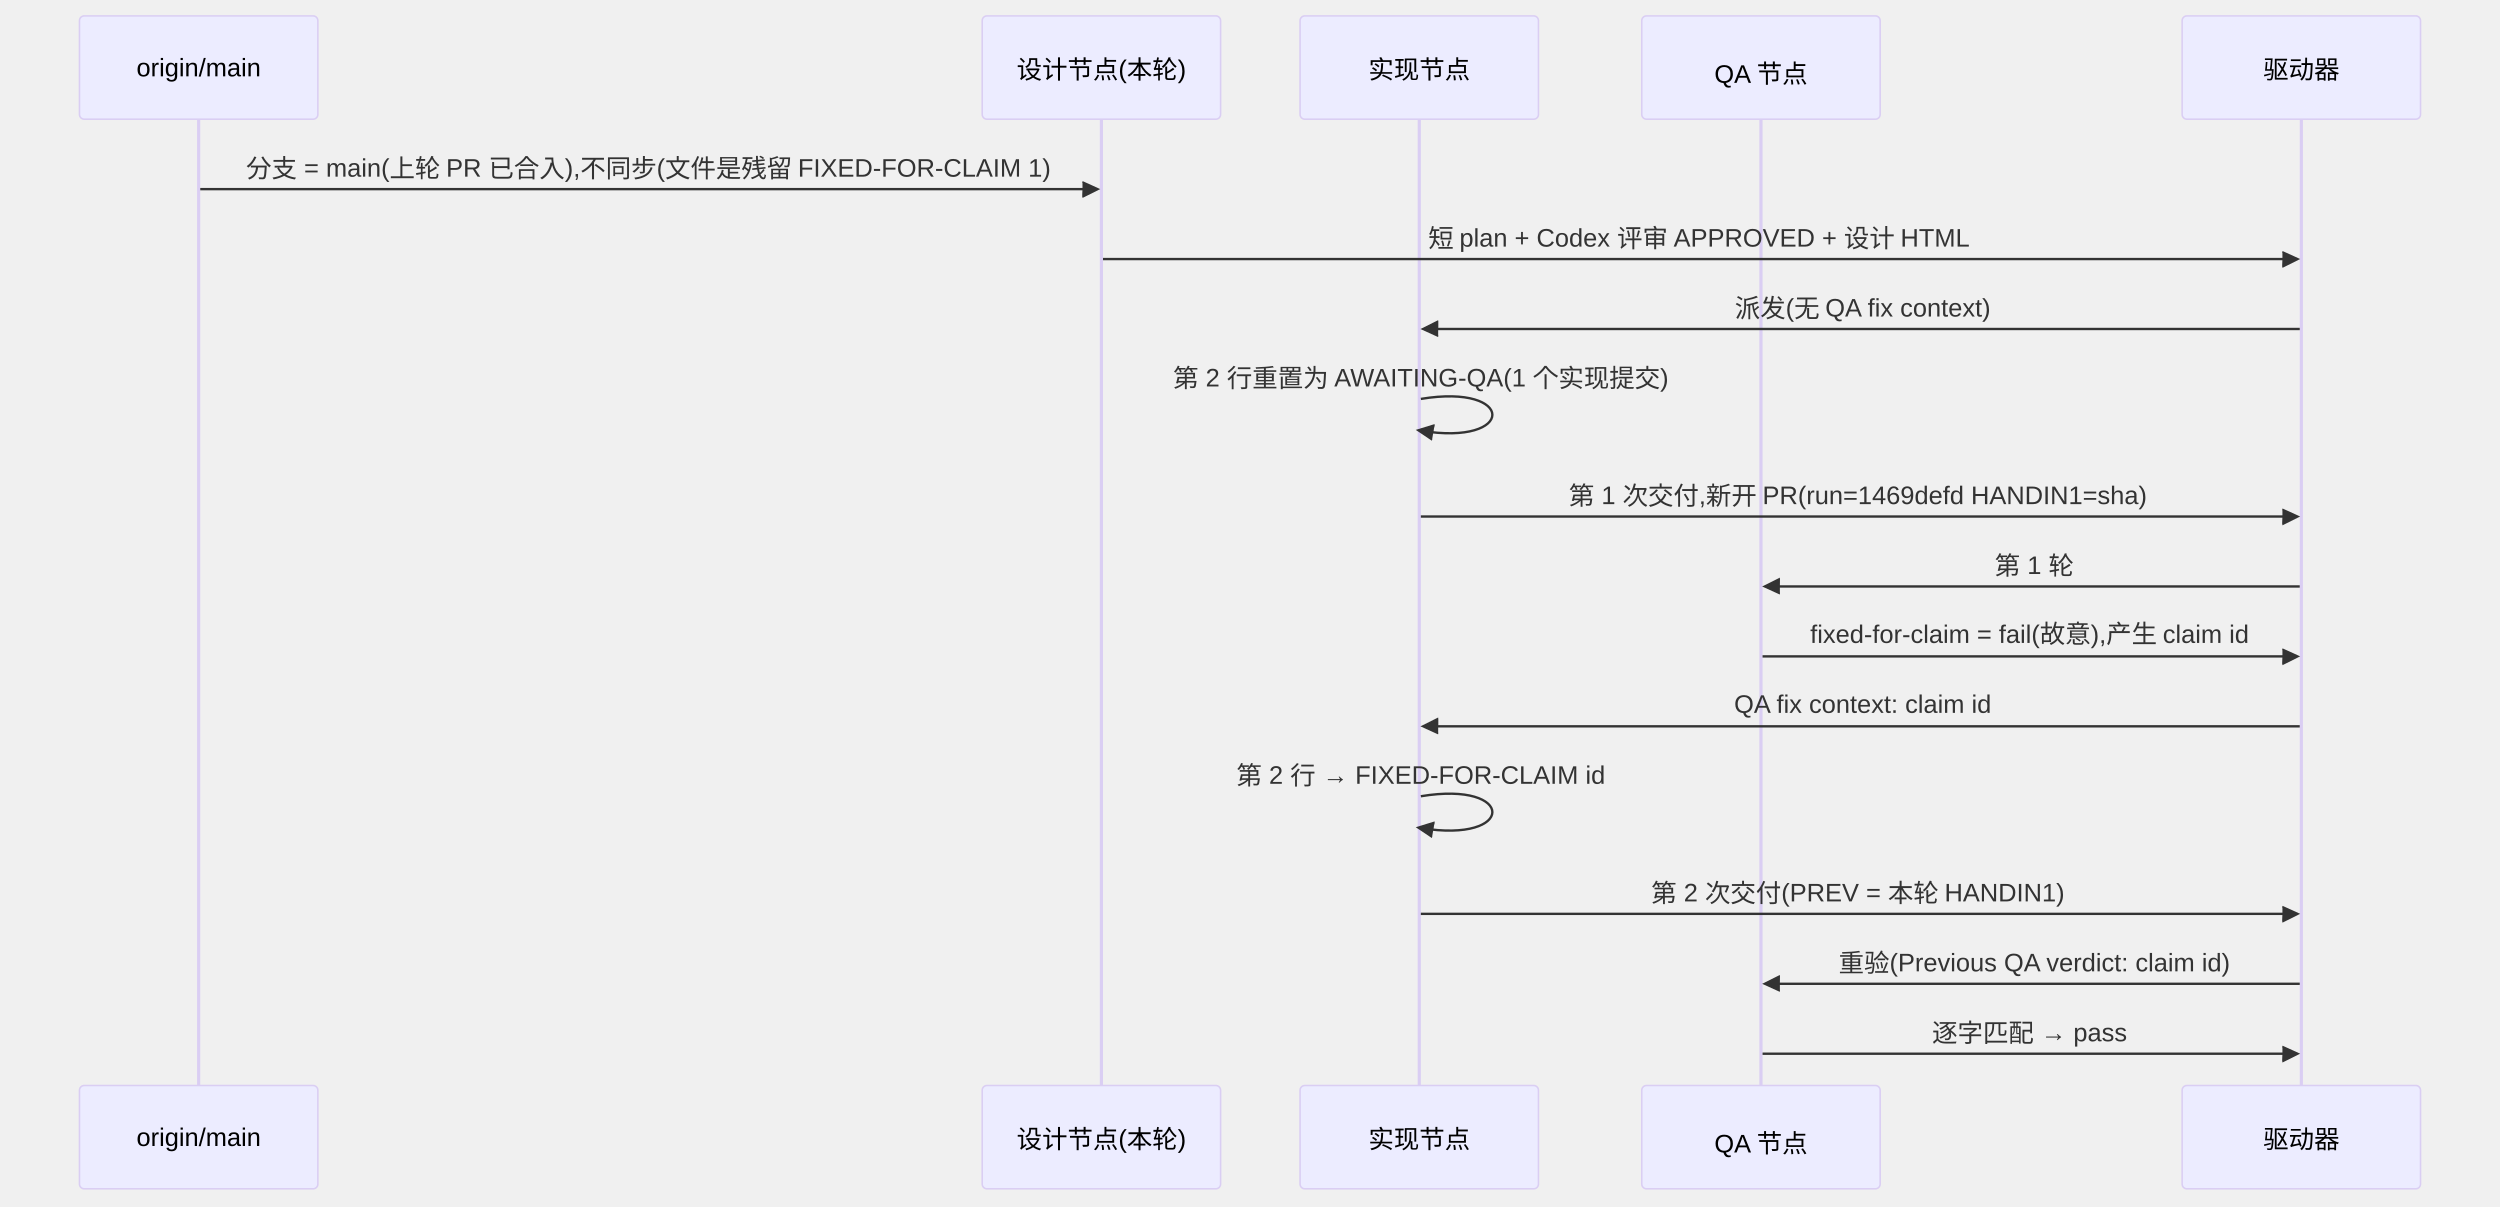
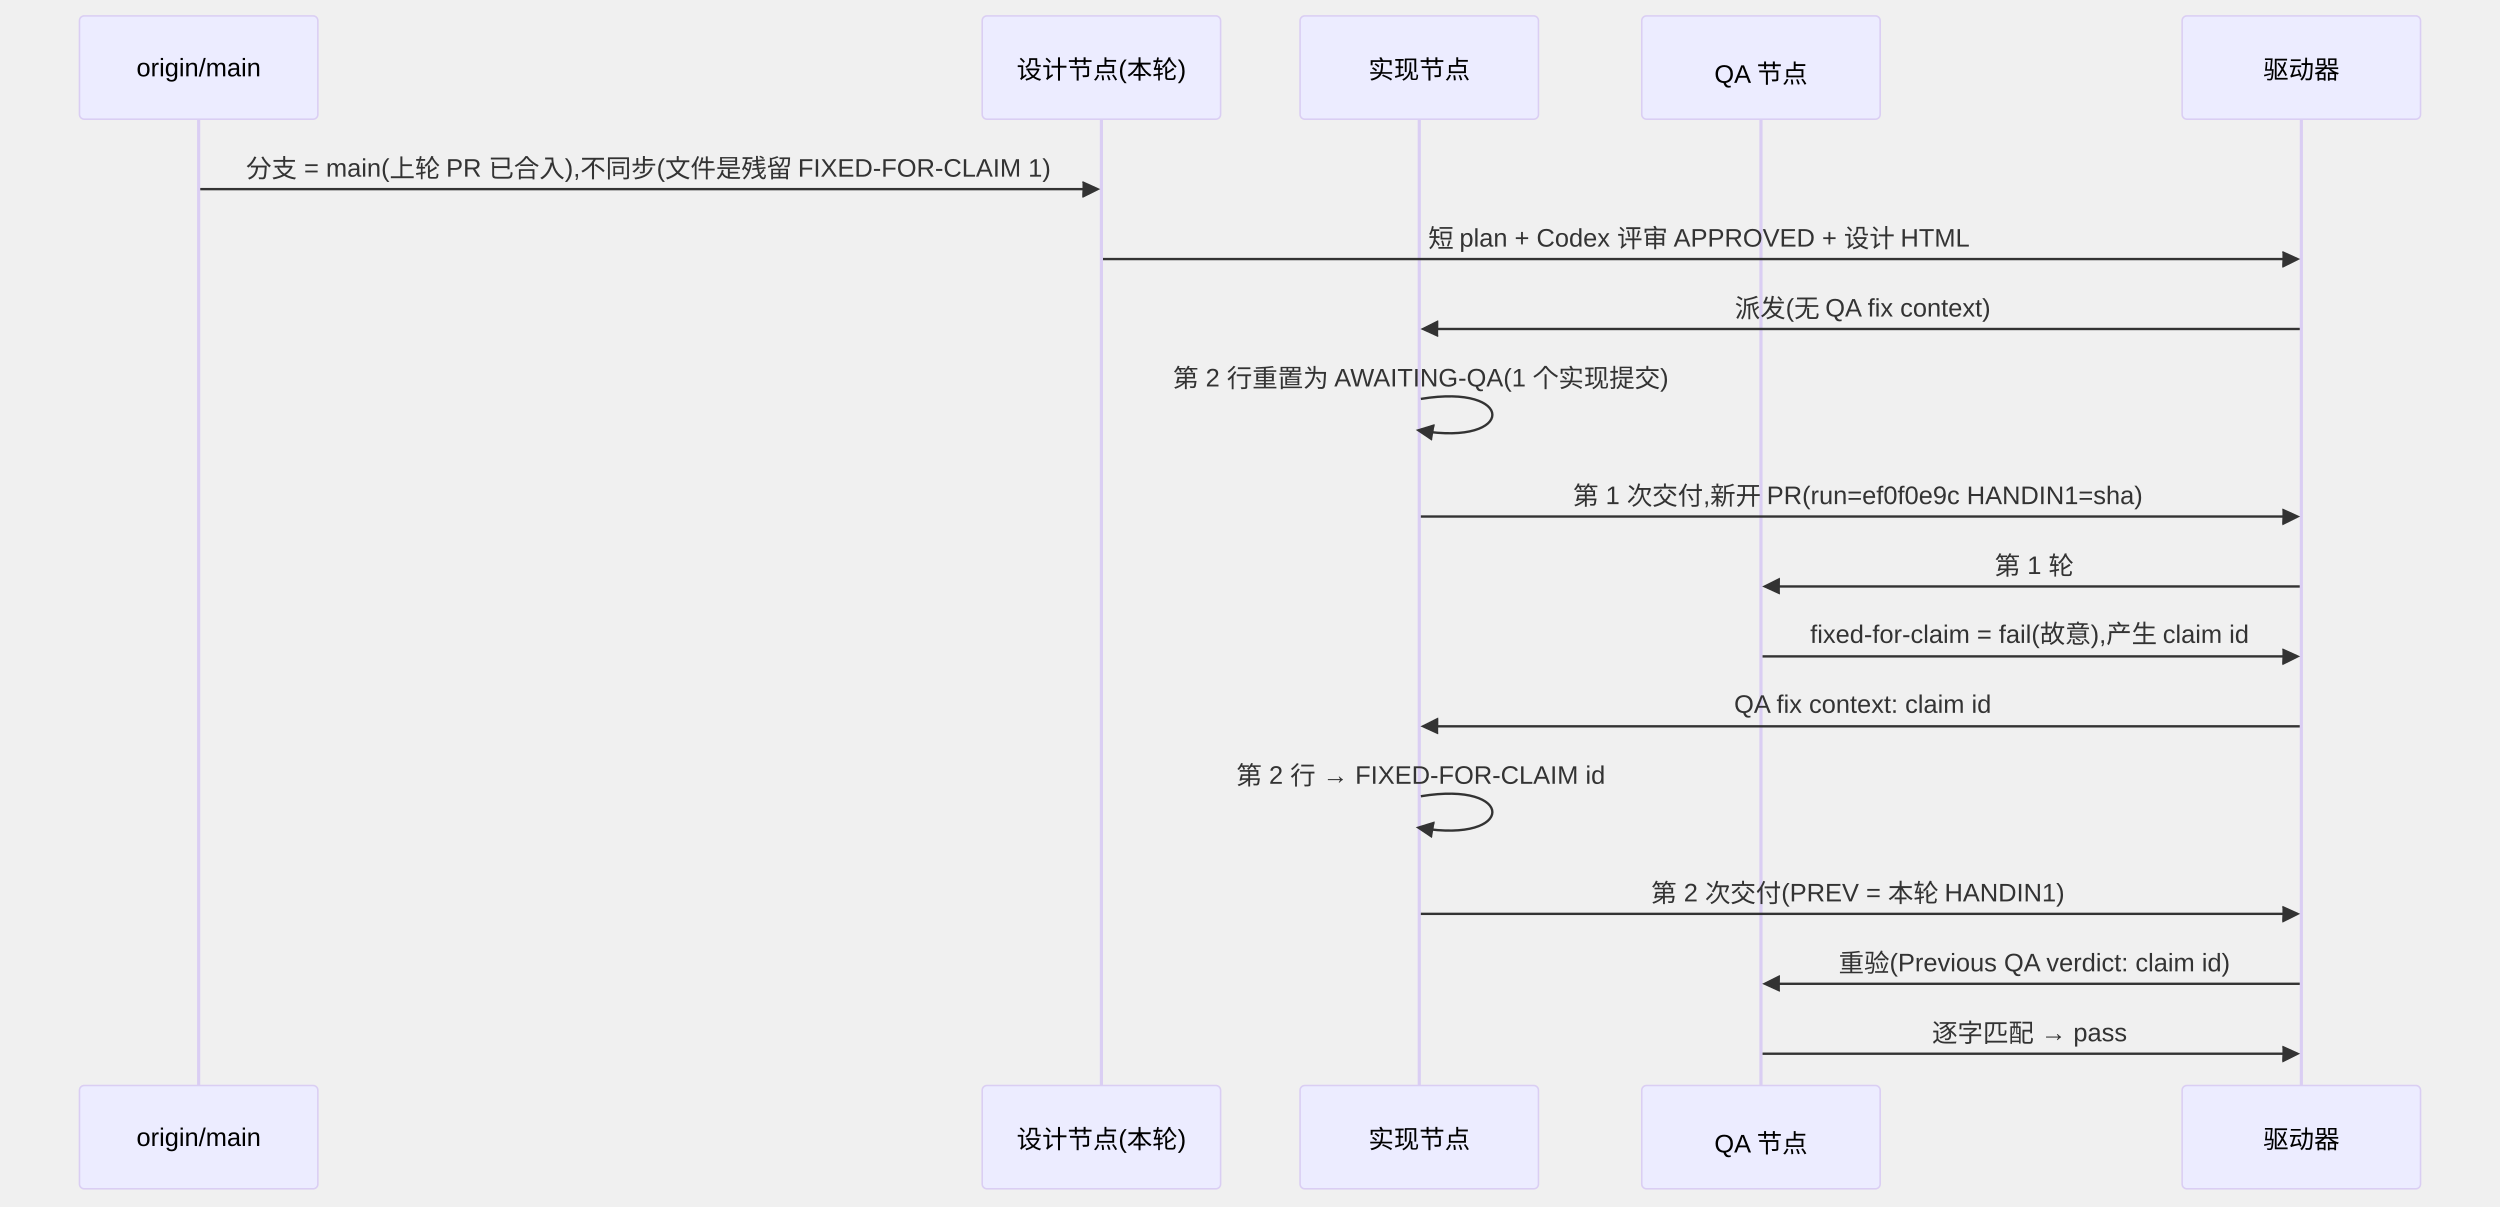
<svg xmlns="http://www.w3.org/2000/svg" id="FLY-3150-d1" width="100%" style="max-width: 1573px; background-color: white;" viewBox="-50 -10 1573 759" role="graphics-document document" aria-roledescription="sequence">
  <g>
    <rect x="1323" y="673" fill="#eaeaea" stroke="#666" width="150" height="65" name="D" rx="3" ry="3" class="actor actor-bottom" />
    <text x="1398" y="705.5" dominant-baseline="central" alignment-baseline="central" class="actor actor-box" style="text-anchor: middle; font-size: 16px; font-weight: 400;">
      <tspan x="1398" dy="0">驱动器</tspan>
    </text>
  </g>
  <g>
    <rect x="983" y="673" fill="#eaeaea" stroke="#666" width="150" height="65" name="Q" rx="3" ry="3" class="actor actor-bottom" />
    <text x="1058" y="705.5" dominant-baseline="central" alignment-baseline="central" class="actor actor-box" style="text-anchor: middle; font-size: 16px; font-weight: 400;">
      <tspan x="1058" dy="0">QA 节点</tspan>
    </text>
  </g>
  <g>
    <rect x="768" y="673" fill="#eaeaea" stroke="#666" width="150" height="65" name="I" rx="3" ry="3" class="actor actor-bottom" />
    <text x="843" y="705.5" dominant-baseline="central" alignment-baseline="central" class="actor actor-box" style="text-anchor: middle; font-size: 16px; font-weight: 400;">
      <tspan x="843" dy="0">实现节点</tspan>
    </text>
  </g>
  <g>
    <rect x="568" y="673" fill="#eaeaea" stroke="#666" width="150" height="65" name="S" rx="3" ry="3" class="actor actor-bottom" />
    <text x="643" y="705.5" dominant-baseline="central" alignment-baseline="central" class="actor actor-box" style="text-anchor: middle; font-size: 16px; font-weight: 400;">
      <tspan x="643" dy="0">设计节点(本轮)</tspan>
    </text>
  </g>
  <g>
    <rect x="0" y="673" fill="#eaeaea" stroke="#666" width="150" height="65" name="M" rx="3" ry="3" class="actor actor-bottom" />
    <text x="75" y="705.5" dominant-baseline="central" alignment-baseline="central" class="actor actor-box" style="text-anchor: middle; font-size: 16px; font-weight: 400;">
      <tspan x="75" dy="0">origin/main</tspan>
    </text>
  </g>
  <g>
    <line id="actor4" x1="1398" y1="65" x2="1398" y2="673" class="actor-line 200" stroke-width="0.5px" stroke="#999" name="D" />
    <g id="root-4">
      <rect x="1323" y="0" fill="#eaeaea" stroke="#666" width="150" height="65" name="D" rx="3" ry="3" class="actor actor-top" />
      <text x="1398" y="32.5" dominant-baseline="central" alignment-baseline="central" class="actor actor-box" style="text-anchor: middle; font-size: 16px; font-weight: 400;">
        <tspan x="1398" dy="0">驱动器</tspan>
      </text>
    </g>
  </g>
  <g>
    <line id="actor3" x1="1058" y1="65" x2="1058" y2="673" class="actor-line 200" stroke-width="0.5px" stroke="#999" name="Q" />
    <g id="root-3">
      <rect x="983" y="0" fill="#eaeaea" stroke="#666" width="150" height="65" name="Q" rx="3" ry="3" class="actor actor-top" />
      <text x="1058" y="32.5" dominant-baseline="central" alignment-baseline="central" class="actor actor-box" style="text-anchor: middle; font-size: 16px; font-weight: 400;">
        <tspan x="1058" dy="0">QA 节点</tspan>
      </text>
    </g>
  </g>
  <g>
    <line id="actor2" x1="843" y1="65" x2="843" y2="673" class="actor-line 200" stroke-width="0.5px" stroke="#999" name="I" />
    <g id="root-2">
      <rect x="768" y="0" fill="#eaeaea" stroke="#666" width="150" height="65" name="I" rx="3" ry="3" class="actor actor-top" />
      <text x="843" y="32.5" dominant-baseline="central" alignment-baseline="central" class="actor actor-box" style="text-anchor: middle; font-size: 16px; font-weight: 400;">
        <tspan x="843" dy="0">实现节点</tspan>
      </text>
    </g>
  </g>
  <g>
    <line id="actor1" x1="643" y1="65" x2="643" y2="673" class="actor-line 200" stroke-width="0.5px" stroke="#999" name="S" />
    <g id="root-1">
      <rect x="568" y="0" fill="#eaeaea" stroke="#666" width="150" height="65" name="S" rx="3" ry="3" class="actor actor-top" />
      <text x="643" y="32.5" dominant-baseline="central" alignment-baseline="central" class="actor actor-box" style="text-anchor: middle; font-size: 16px; font-weight: 400;">
        <tspan x="643" dy="0">设计节点(本轮)</tspan>
      </text>
    </g>
  </g>
  <g>
    <line id="actor0" x1="75" y1="65" x2="75" y2="673" class="actor-line 200" stroke-width="0.5px" stroke="#999" name="M" />
    <g id="root-0">
      <rect x="0" y="0" fill="#eaeaea" stroke="#666" width="150" height="65" name="M" rx="3" ry="3" class="actor actor-top" />
      <text x="75" y="32.5" dominant-baseline="central" alignment-baseline="central" class="actor actor-box" style="text-anchor: middle; font-size: 16px; font-weight: 400;">
        <tspan x="75" dy="0">origin/main</tspan>
      </text>
    </g>
  </g>
  <style>#FLY-3150-d1{font-family:"trebuchet ms",verdana,arial,sans-serif;font-size:16px;fill:#333;}@keyframes edge-animation-frame{from{stroke-dashoffset:0;}}@keyframes dash{to{stroke-dashoffset:0;}}#FLY-3150-d1 .edge-animation-slow{stroke-dasharray:9,5!important;stroke-dashoffset:900;animation:dash 50s linear infinite;stroke-linecap:round;}#FLY-3150-d1 .edge-animation-fast{stroke-dasharray:9,5!important;stroke-dashoffset:900;animation:dash 20s linear infinite;stroke-linecap:round;}#FLY-3150-d1 .error-icon{fill:#552222;}#FLY-3150-d1 .error-text{fill:#552222;stroke:#552222;}#FLY-3150-d1 .edge-thickness-normal{stroke-width:1px;}#FLY-3150-d1 .edge-thickness-thick{stroke-width:3.5px;}#FLY-3150-d1 .edge-pattern-solid{stroke-dasharray:0;}#FLY-3150-d1 .edge-thickness-invisible{stroke-width:0;fill:none;}#FLY-3150-d1 .edge-pattern-dashed{stroke-dasharray:3;}#FLY-3150-d1 .edge-pattern-dotted{stroke-dasharray:2;}#FLY-3150-d1 .marker{fill:#333333;stroke:#333333;}#FLY-3150-d1 .marker.cross{stroke:#333333;}#FLY-3150-d1 svg{font-family:"trebuchet ms",verdana,arial,sans-serif;font-size:16px;}#FLY-3150-d1 p{margin:0;}#FLY-3150-d1 .actor{stroke:hsl(259.626, 59.777%, 87.902%);fill:#ECECFF;}#FLY-3150-d1 text.actor&gt;tspan{fill:black;stroke:none;}#FLY-3150-d1 .actor-line{stroke:hsl(259.626, 59.777%, 87.902%);}#FLY-3150-d1 .innerArc{stroke-width:1.5;stroke-dasharray:none;}#FLY-3150-d1 .messageLine0{stroke-width:1.5;stroke-dasharray:none;stroke:#333;}#FLY-3150-d1 .messageLine1{stroke-width:1.5;stroke-dasharray:2,2;stroke:#333;}#FLY-3150-d1 #arrowhead path{fill:#333;stroke:#333;}#FLY-3150-d1 .sequenceNumber{fill:white;}#FLY-3150-d1 #sequencenumber{fill:#333;}#FLY-3150-d1 #crosshead path{fill:#333;stroke:#333;}#FLY-3150-d1 .messageText{fill:#333;stroke:none;}#FLY-3150-d1 .labelBox{stroke:hsl(259.626, 59.777%, 87.902%);fill:#ECECFF;}#FLY-3150-d1 .labelText,#FLY-3150-d1 .labelText&gt;tspan{fill:black;stroke:none;}#FLY-3150-d1 .loopText,#FLY-3150-d1 .loopText&gt;tspan{fill:black;stroke:none;}#FLY-3150-d1 .loopLine{stroke-width:2px;stroke-dasharray:2,2;stroke:hsl(259.626, 59.777%, 87.902%);fill:hsl(259.626, 59.777%, 87.902%);}#FLY-3150-d1 .note{stroke:#aaaa33;fill:#fff5ad;}#FLY-3150-d1 .noteText,#FLY-3150-d1 .noteText&gt;tspan{fill:black;stroke:none;}#FLY-3150-d1 .activation0{fill:#f4f4f4;stroke:#666;}#FLY-3150-d1 .activation1{fill:#f4f4f4;stroke:#666;}#FLY-3150-d1 .activation2{fill:#f4f4f4;stroke:#666;}#FLY-3150-d1 .actorPopupMenu{position:absolute;}#FLY-3150-d1 .actorPopupMenuPanel{position:absolute;fill:#ECECFF;box-shadow:0px 8px 16px 0px rgba(0,0,0,0.2);filter:drop-shadow(3px 5px 2px rgb(0 0 0 / 0.4));}#FLY-3150-d1 .actor-man line{stroke:hsl(259.626, 59.777%, 87.902%);fill:#ECECFF;}#FLY-3150-d1 .actor-man circle,#FLY-3150-d1 line{stroke:hsl(259.626, 59.777%, 87.902%);fill:#ECECFF;stroke-width:2px;}#FLY-3150-d1 :root{--mermaid-font-family:"trebuchet ms",verdana,arial,sans-serif;}</style>
  <g />
  <defs>
    <symbol id="computer" width="24" height="24">
      <path transform="scale(.5)" d="M2 2v13h20v-13h-20zm18 11h-16v-9h16v9zm-10.228 6l.466-1h3.524l.467 1h-4.457zm14.228 3h-24l2-6h2.104l-1.33 4h18.45l-1.297-4h2.073l2 6zm-5-10h-14v-7h14v7z" />
    </symbol>
  </defs>
  <defs>
    <symbol id="database" fill-rule="evenodd" clip-rule="evenodd">
      <path transform="scale(.5)" d="M12.258.001l.256.004.255.005.253.008.251.01.249.012.247.015.246.016.242.019.241.02.239.023.236.024.233.027.231.028.229.031.225.032.223.034.22.036.217.038.214.04.211.041.208.043.205.045.201.046.198.048.194.05.191.051.187.053.183.054.18.056.175.057.172.059.168.06.163.061.16.063.155.064.15.066.074.033.073.033.071.034.07.034.069.035.068.035.067.035.066.035.064.036.064.036.062.036.06.036.06.037.058.037.058.037.055.038.055.038.053.038.052.038.051.039.05.039.048.039.047.039.045.04.044.04.043.04.041.04.04.041.039.041.037.041.036.041.034.041.033.042.032.042.03.042.029.042.027.042.026.043.024.043.023.043.021.043.02.043.018.044.017.043.015.044.013.044.012.044.011.045.009.044.007.045.006.045.004.045.002.045.001.045v17l-.001.045-.002.045-.004.045-.006.045-.007.045-.009.044-.011.045-.012.044-.013.044-.015.044-.017.043-.018.044-.02.043-.021.043-.023.043-.024.043-.026.043-.027.042-.029.042-.03.042-.032.042-.033.042-.034.041-.036.041-.037.041-.039.041-.04.041-.041.04-.043.04-.044.04-.045.04-.047.039-.048.039-.05.039-.051.039-.052.038-.053.038-.055.038-.055.038-.058.037-.058.037-.06.037-.06.036-.062.036-.064.036-.064.036-.066.035-.067.035-.068.035-.069.035-.07.034-.071.034-.073.033-.074.033-.15.066-.155.064-.16.063-.163.061-.168.06-.172.059-.175.057-.18.056-.183.054-.187.053-.191.051-.194.05-.198.048-.201.046-.205.045-.208.043-.211.041-.214.04-.217.038-.22.036-.223.034-.225.032-.229.031-.231.028-.233.027-.236.024-.239.023-.241.02-.242.019-.246.016-.247.015-.249.012-.251.01-.253.008-.255.005-.256.004-.258.001-.258-.001-.256-.004-.255-.005-.253-.008-.251-.01-.249-.012-.247-.015-.245-.016-.243-.019-.241-.02-.238-.023-.236-.024-.234-.027-.231-.028-.228-.031-.226-.032-.223-.034-.22-.036-.217-.038-.214-.04-.211-.041-.208-.043-.204-.045-.201-.046-.198-.048-.195-.05-.19-.051-.187-.053-.184-.054-.179-.056-.176-.057-.172-.059-.167-.06-.164-.061-.159-.063-.155-.064-.151-.066-.074-.033-.072-.033-.072-.034-.07-.034-.069-.035-.068-.035-.067-.035-.066-.035-.064-.036-.063-.036-.062-.036-.061-.036-.06-.037-.058-.037-.057-.037-.056-.038-.055-.038-.053-.038-.052-.038-.051-.039-.049-.039-.049-.039-.046-.039-.046-.04-.044-.04-.043-.04-.041-.04-.04-.041-.039-.041-.037-.041-.036-.041-.034-.041-.033-.042-.032-.042-.03-.042-.029-.042-.027-.042-.026-.043-.024-.043-.023-.043-.021-.043-.02-.043-.018-.044-.017-.043-.015-.044-.013-.044-.012-.044-.011-.045-.009-.044-.007-.045-.006-.045-.004-.045-.002-.045-.001-.045v-17l.001-.045.002-.045.004-.045.006-.045.007-.045.009-.044.011-.045.012-.044.013-.044.015-.044.017-.043.018-.044.02-.043.021-.043.023-.043.024-.043.026-.043.027-.042.029-.042.03-.042.032-.042.033-.042.034-.041.036-.041.037-.041.039-.041.04-.041.041-.04.043-.04.044-.04.046-.04.046-.039.049-.039.049-.039.051-.039.052-.038.053-.038.055-.038.056-.038.057-.037.058-.037.06-.037.061-.036.062-.036.063-.036.064-.036.066-.035.067-.035.068-.035.069-.035.07-.034.072-.034.072-.033.074-.033.151-.066.155-.064.159-.063.164-.061.167-.06.172-.059.176-.057.179-.056.184-.054.187-.053.19-.051.195-.05.198-.048.201-.046.204-.045.208-.043.211-.041.214-.04.217-.038.22-.036.223-.034.226-.032.228-.031.231-.028.234-.027.236-.024.238-.023.241-.02.243-.019.245-.016.247-.015.249-.012.251-.01.253-.008.255-.005.256-.004.258-.001.258.001zm-9.258 20.499v.01l.001.021.003.021.004.022.005.021.006.022.007.022.009.023.01.022.011.023.012.023.013.023.015.023.016.024.017.023.018.024.019.024.021.024.022.025.023.024.024.025.052.049.056.05.061.051.066.051.07.051.075.051.079.052.084.052.088.052.092.052.097.052.102.051.105.052.11.052.114.051.119.051.123.051.127.05.131.05.135.05.139.048.144.049.147.047.152.047.155.047.16.045.163.045.167.043.171.043.176.041.178.041.183.039.187.039.19.037.194.035.197.035.202.033.204.031.209.03.212.029.216.027.219.025.222.024.226.021.23.02.233.018.236.016.24.015.243.012.246.01.249.008.253.005.256.004.259.001.26-.001.257-.004.254-.005.25-.008.247-.011.244-.012.241-.014.237-.016.233-.018.231-.021.226-.021.224-.024.22-.026.216-.027.212-.028.21-.031.205-.031.202-.034.198-.034.194-.036.191-.037.187-.039.183-.04.179-.04.175-.042.172-.043.168-.044.163-.045.16-.046.155-.046.152-.047.148-.048.143-.049.139-.049.136-.05.131-.05.126-.05.123-.051.118-.052.114-.051.11-.052.106-.052.101-.052.096-.052.092-.052.088-.053.083-.051.079-.052.074-.052.07-.051.065-.051.06-.051.056-.05.051-.05.023-.024.023-.025.021-.024.02-.024.019-.024.018-.024.017-.024.015-.023.014-.024.013-.023.012-.023.01-.023.01-.022.008-.022.006-.022.006-.022.004-.022.004-.021.001-.021.001-.021v-4.127l-.077.055-.08.053-.083.054-.085.053-.087.052-.09.052-.093.051-.095.05-.097.05-.1.049-.102.049-.105.048-.106.047-.109.047-.111.046-.114.045-.115.045-.118.044-.12.043-.122.042-.124.042-.126.041-.128.04-.13.04-.132.038-.134.038-.135.037-.138.037-.139.035-.142.035-.143.034-.144.033-.147.032-.148.031-.15.03-.151.03-.153.029-.154.027-.156.027-.158.026-.159.025-.161.024-.162.023-.163.022-.165.021-.166.02-.167.019-.169.018-.169.017-.171.016-.173.015-.173.014-.175.013-.175.012-.177.011-.178.01-.179.008-.179.008-.181.006-.182.005-.182.004-.184.003-.184.002h-.37l-.184-.002-.184-.003-.182-.004-.182-.005-.181-.006-.179-.008-.179-.008-.178-.01-.176-.011-.176-.012-.175-.013-.173-.014-.172-.015-.171-.016-.17-.017-.169-.018-.167-.019-.166-.02-.165-.021-.163-.022-.162-.023-.161-.024-.159-.025-.157-.026-.156-.027-.155-.027-.153-.029-.151-.03-.15-.03-.148-.031-.146-.032-.145-.033-.143-.034-.141-.035-.14-.035-.137-.037-.136-.037-.134-.038-.132-.038-.13-.04-.128-.04-.126-.041-.124-.042-.122-.042-.12-.044-.117-.043-.116-.045-.113-.045-.112-.046-.109-.047-.106-.047-.105-.048-.102-.049-.1-.049-.097-.05-.095-.05-.093-.052-.09-.051-.087-.052-.085-.053-.083-.054-.08-.054-.077-.054v4.127zm0-5.654v.011l.001.021.003.021.004.021.005.022.006.022.007.022.009.022.01.022.011.023.012.023.013.023.015.024.016.023.017.024.018.024.019.024.021.024.022.024.023.025.024.024.052.05.056.05.061.05.066.051.07.051.075.052.079.051.084.052.088.052.092.052.097.052.102.052.105.052.11.051.114.051.119.052.123.05.127.051.131.05.135.049.139.049.144.048.147.048.152.047.155.046.16.045.163.045.167.044.171.042.176.042.178.04.183.04.187.038.19.037.194.036.197.034.202.033.204.032.209.03.212.028.216.027.219.025.222.024.226.022.23.02.233.018.236.016.24.014.243.012.246.01.249.008.253.006.256.003.259.001.26-.001.257-.003.254-.006.25-.008.247-.01.244-.012.241-.015.237-.016.233-.018.231-.02.226-.022.224-.024.22-.025.216-.027.212-.029.21-.03.205-.032.202-.033.198-.035.194-.036.191-.037.187-.039.183-.039.179-.041.175-.042.172-.043.168-.044.163-.045.16-.045.155-.047.152-.047.148-.048.143-.048.139-.05.136-.049.131-.05.126-.051.123-.051.118-.051.114-.052.11-.052.106-.052.101-.052.096-.052.092-.052.088-.052.083-.052.079-.052.074-.051.07-.052.065-.051.06-.05.056-.051.051-.049.023-.025.023-.024.021-.025.02-.024.019-.024.018-.024.017-.024.015-.023.014-.023.013-.024.012-.022.01-.023.01-.023.008-.022.006-.022.006-.022.004-.021.004-.022.001-.021.001-.021v-4.139l-.077.054-.08.054-.083.054-.085.052-.087.053-.09.051-.093.051-.095.051-.097.05-.1.049-.102.049-.105.048-.106.047-.109.047-.111.046-.114.045-.115.044-.118.044-.12.044-.122.042-.124.042-.126.041-.128.04-.13.039-.132.039-.134.038-.135.037-.138.036-.139.036-.142.035-.143.033-.144.033-.147.033-.148.031-.15.03-.151.03-.153.028-.154.028-.156.027-.158.026-.159.025-.161.024-.162.023-.163.022-.165.021-.166.02-.167.019-.169.018-.169.017-.171.016-.173.015-.173.014-.175.013-.175.012-.177.011-.178.009-.179.009-.179.007-.181.007-.182.005-.182.004-.184.003-.184.002h-.37l-.184-.002-.184-.003-.182-.004-.182-.005-.181-.007-.179-.007-.179-.009-.178-.009-.176-.011-.176-.012-.175-.013-.173-.014-.172-.015-.171-.016-.17-.017-.169-.018-.167-.019-.166-.02-.165-.021-.163-.022-.162-.023-.161-.024-.159-.025-.157-.026-.156-.027-.155-.028-.153-.028-.151-.03-.15-.03-.148-.031-.146-.033-.145-.033-.143-.033-.141-.035-.14-.036-.137-.036-.136-.037-.134-.038-.132-.039-.13-.039-.128-.04-.126-.041-.124-.042-.122-.043-.12-.043-.117-.044-.116-.044-.113-.046-.112-.046-.109-.046-.106-.047-.105-.048-.102-.049-.1-.049-.097-.05-.095-.051-.093-.051-.09-.051-.087-.053-.085-.052-.083-.054-.08-.054-.077-.054v4.139zm0-5.666v.011l.001.02.003.022.004.021.005.022.006.021.007.022.009.023.01.022.011.023.012.023.013.023.015.023.016.024.017.024.018.023.019.024.021.025.022.024.023.024.024.025.052.05.056.05.061.05.066.051.07.051.075.052.079.051.084.052.088.052.092.052.097.052.102.052.105.051.11.052.114.051.119.051.123.051.127.05.131.05.135.05.139.049.144.048.147.048.152.047.155.046.16.045.163.045.167.043.171.043.176.042.178.04.183.04.187.038.19.037.194.036.197.034.202.033.204.032.209.03.212.028.216.027.219.025.222.024.226.021.23.02.233.018.236.017.24.014.243.012.246.01.249.008.253.006.256.003.259.001.26-.001.257-.003.254-.006.25-.008.247-.01.244-.013.241-.014.237-.016.233-.018.231-.02.226-.022.224-.024.22-.025.216-.027.212-.029.21-.03.205-.032.202-.033.198-.035.194-.036.191-.037.187-.039.183-.039.179-.041.175-.042.172-.043.168-.044.163-.045.16-.045.155-.047.152-.047.148-.048.143-.049.139-.049.136-.049.131-.051.126-.05.123-.051.118-.052.114-.051.11-.052.106-.052.101-.052.096-.052.092-.052.088-.052.083-.052.079-.052.074-.052.07-.051.065-.051.06-.051.056-.05.051-.049.023-.025.023-.025.021-.024.02-.024.019-.024.018-.024.017-.024.015-.023.014-.024.013-.023.012-.023.01-.022.01-.023.008-.022.006-.022.006-.022.004-.022.004-.021.001-.021.001-.021v-4.153l-.077.054-.08.054-.083.053-.085.053-.087.053-.09.051-.093.051-.095.051-.097.05-.1.049-.102.048-.105.048-.106.048-.109.046-.111.046-.114.046-.115.044-.118.044-.12.043-.122.043-.124.042-.126.041-.128.04-.13.039-.132.039-.134.038-.135.037-.138.036-.139.036-.142.034-.143.034-.144.033-.147.032-.148.032-.15.03-.151.03-.153.028-.154.028-.156.027-.158.026-.159.024-.161.024-.162.023-.163.023-.165.021-.166.02-.167.019-.169.018-.169.017-.171.016-.173.015-.173.014-.175.013-.175.012-.177.01-.178.01-.179.009-.179.007-.181.006-.182.006-.182.004-.184.003-.184.001-.185.001-.185-.001-.184-.001-.184-.003-.182-.004-.182-.006-.181-.006-.179-.007-.179-.009-.178-.01-.176-.01-.176-.012-.175-.013-.173-.014-.172-.015-.171-.016-.17-.017-.169-.018-.167-.019-.166-.02-.165-.021-.163-.023-.162-.023-.161-.024-.159-.024-.157-.026-.156-.027-.155-.028-.153-.028-.151-.03-.15-.03-.148-.032-.146-.032-.145-.033-.143-.034-.141-.034-.14-.036-.137-.036-.136-.037-.134-.038-.132-.039-.13-.039-.128-.041-.126-.041-.124-.041-.122-.043-.12-.043-.117-.044-.116-.044-.113-.046-.112-.046-.109-.046-.106-.048-.105-.048-.102-.048-.1-.05-.097-.049-.095-.051-.093-.051-.09-.052-.087-.052-.085-.053-.083-.053-.08-.054-.077-.054v4.153zm8.74-8.179l-.257.004-.254.005-.25.008-.247.011-.244.012-.241.014-.237.016-.233.018-.231.021-.226.022-.224.023-.22.026-.216.027-.212.028-.21.031-.205.032-.202.033-.198.034-.194.036-.191.038-.187.038-.183.04-.179.041-.175.042-.172.043-.168.043-.163.045-.16.046-.155.046-.152.048-.148.048-.143.048-.139.049-.136.05-.131.05-.126.051-.123.051-.118.051-.114.052-.11.052-.106.052-.101.052-.096.052-.092.052-.088.052-.083.052-.079.052-.074.051-.07.052-.065.051-.06.05-.056.05-.051.05-.023.025-.023.024-.021.024-.02.025-.019.024-.018.024-.017.023-.015.024-.014.023-.013.023-.012.023-.01.023-.01.022-.008.022-.006.023-.006.021-.004.022-.004.021-.001.021-.001.021.001.021.001.021.004.021.004.022.006.021.006.023.008.022.01.022.01.023.012.023.013.023.014.023.015.024.017.023.018.024.019.024.02.025.021.024.023.024.023.025.051.05.056.05.06.05.065.051.07.052.074.051.079.052.083.052.088.052.092.052.096.052.101.052.106.052.11.052.114.052.118.051.123.051.126.051.131.05.136.05.139.049.143.048.148.048.152.048.155.046.16.046.163.045.168.043.172.043.175.042.179.041.183.04.187.038.191.038.194.036.198.034.202.033.205.032.21.031.212.028.216.027.22.026.224.023.226.022.231.021.233.018.237.016.241.014.244.012.247.011.25.008.254.005.257.004.26.001.26-.001.257-.004.254-.005.25-.008.247-.011.244-.012.241-.014.237-.016.233-.018.231-.021.226-.022.224-.023.22-.026.216-.027.212-.028.21-.031.205-.032.202-.033.198-.034.194-.036.191-.038.187-.038.183-.04.179-.041.175-.042.172-.043.168-.043.163-.045.16-.046.155-.046.152-.048.148-.048.143-.048.139-.049.136-.05.131-.05.126-.051.123-.051.118-.051.114-.052.11-.052.106-.052.101-.052.096-.052.092-.052.088-.052.083-.052.079-.052.074-.051.07-.052.065-.051.06-.05.056-.05.051-.05.023-.025.023-.024.021-.024.02-.025.019-.024.018-.024.017-.023.015-.024.014-.023.013-.023.012-.023.01-.023.01-.022.008-.022.006-.023.006-.021.004-.022.004-.021.001-.021.001-.021-.001-.021-.001-.021-.004-.021-.004-.022-.006-.021-.006-.023-.008-.022-.01-.022-.01-.023-.012-.023-.013-.023-.014-.023-.015-.024-.017-.023-.018-.024-.019-.024-.02-.025-.021-.024-.023-.024-.023-.025-.051-.05-.056-.05-.06-.05-.065-.051-.07-.052-.074-.051-.079-.052-.083-.052-.088-.052-.092-.052-.096-.052-.101-.052-.106-.052-.11-.052-.114-.052-.118-.051-.123-.051-.126-.051-.131-.05-.136-.05-.139-.049-.143-.048-.148-.048-.152-.048-.155-.046-.16-.046-.163-.045-.168-.043-.172-.043-.175-.042-.179-.041-.183-.04-.187-.038-.191-.038-.194-.036-.198-.034-.202-.033-.205-.032-.21-.031-.212-.028-.216-.027-.22-.026-.224-.023-.226-.022-.231-.021-.233-.018-.237-.016-.241-.014-.244-.012-.247-.011-.25-.008-.254-.005-.257-.004-.26-.001-.26.001z" />
    </symbol>
  </defs>
  <defs>
    <symbol id="clock" width="24" height="24">
      <path transform="scale(.5)" d="M12 2c5.514 0 10 4.486 10 10s-4.486 10-10 10-10-4.486-10-10 4.486-10 10-10zm0-2c-6.627 0-12 5.373-12 12s5.373 12 12 12 12-5.373 12-12-5.373-12-12-12zm5.848 12.459c.202.038.202.333.001.372-1.907.361-6.045 1.111-6.547 1.111-.719 0-1.301-.582-1.301-1.301 0-.512.77-5.447 1.125-7.445.034-.192.312-.181.343.014l.985 6.238 5.394 1.011z" />
    </symbol>
  </defs>
  <defs>
    <marker id="arrowhead" refX="7.9" refY="5" markerUnits="userSpaceOnUse" markerWidth="12" markerHeight="12" orient="auto-start-reverse">
      <path d="M -1 0 L 10 5 L 0 10 z" />
    </marker>
  </defs>
  <defs>
    <marker id="crosshead" markerWidth="15" markerHeight="8" orient="auto" refX="4" refY="4.5">
      <path fill="none" stroke="#000000" stroke-width="1pt" d="M 1,2 L 6,7 M 6,2 L 1,7" style="stroke-dasharray: 0, 0;" />
    </marker>
  </defs>
  <defs>
    <marker id="filled-head" refX="15.5" refY="7" markerWidth="20" markerHeight="28" orient="auto">
      <path d="M 18,7 L9,13 L14,7 L9,1 Z" />
    </marker>
  </defs>
  <defs>
    <marker id="sequencenumber" refX="15" refY="15" markerWidth="60" markerHeight="40" orient="auto">
      <circle cx="15" cy="15" r="6" />
    </marker>
  </defs>
  <text x="358" y="80" text-anchor="middle" dominant-baseline="middle" alignment-baseline="middle" class="messageText" dy="1em" style="font-size: 16px; font-weight: 400;">分支 = main(上轮 PR 已合入),不同步(文件是残留 FIXED-FOR-CLAIM 1)</text>
  <line x1="76" y1="109" x2="639" y2="109" class="messageLine0" stroke-width="2" stroke="none" marker-end="url(#arrowhead)" style="fill: none;" />
  <text x="1019" y="124" text-anchor="middle" dominant-baseline="middle" alignment-baseline="middle" class="messageText" dy="1em" style="font-size: 16px; font-weight: 400;">短 plan + Codex 评审 APPROVED + 设计 HTML</text>
  <line x1="644" y1="153" x2="1394" y2="153" class="messageLine0" stroke-width="2" stroke="none" marker-end="url(#arrowhead)" style="fill: none;" />
  <text x="1122" y="168" text-anchor="middle" dominant-baseline="middle" alignment-baseline="middle" class="messageText" dy="1em" style="font-size: 16px; font-weight: 400;">派发(无 QA fix context)</text>
  <line x1="1397" y1="197" x2="847" y2="197" class="messageLine0" stroke-width="2" stroke="none" marker-end="url(#arrowhead)" style="fill: none;" />
  <text x="844" y="212" text-anchor="middle" dominant-baseline="middle" alignment-baseline="middle" class="messageText" dy="1em" style="font-size: 16px; font-weight: 400;">第 2 行重置为 AWAITING-QA(1 个实现提交)</text>
  <path d="M 844,241 C 904,231 904,271 844,261" class="messageLine0" stroke-width="2" stroke="none" marker-end="url(#arrowhead)" style="fill: none;" />
-   <text x="1119" y="286" text-anchor="middle" dominant-baseline="middle" alignment-baseline="middle" class="messageText" dy="1em" style="font-size: 16px; font-weight: 400;">第 1 次交付,新开 PR(run=1469defd HANDIN1=sha)</text>
+   <text x="1119" y="286" text-anchor="middle" dominant-baseline="middle" alignment-baseline="middle" class="messageText" dy="1em" style="font-size: 16px; font-weight: 400;">第 1 次交付,新开 PR(run=ef0f0e9c HANDIN1=sha)</text>
  <line x1="844" y1="315" x2="1394" y2="315" class="messageLine0" stroke-width="2" stroke="none" marker-end="url(#arrowhead)" style="fill: none;" />
  <text x="1230" y="330" text-anchor="middle" dominant-baseline="middle" alignment-baseline="middle" class="messageText" dy="1em" style="font-size: 16px; font-weight: 400;">第 1 轮</text>
  <line x1="1397" y1="359" x2="1062" y2="359" class="messageLine0" stroke-width="2" stroke="none" marker-end="url(#arrowhead)" style="fill: none;" />
  <text x="1227" y="374" text-anchor="middle" dominant-baseline="middle" alignment-baseline="middle" class="messageText" dy="1em" style="font-size: 16px; font-weight: 400;">fixed-for-claim = fail(故意),产生 claim id</text>
  <line x1="1059" y1="403" x2="1394" y2="403" class="messageLine0" stroke-width="2" stroke="none" marker-end="url(#arrowhead)" style="fill: none;" />
  <text x="1122" y="418" text-anchor="middle" dominant-baseline="middle" alignment-baseline="middle" class="messageText" dy="1em" style="font-size: 16px; font-weight: 400;">QA fix context: claim id</text>
  <line x1="1397" y1="447" x2="847" y2="447" class="messageLine0" stroke-width="2" stroke="none" marker-end="url(#arrowhead)" style="fill: none;" />
  <text x="844" y="462" text-anchor="middle" dominant-baseline="middle" alignment-baseline="middle" class="messageText" dy="1em" style="font-size: 16px; font-weight: 400;">第 2 行 → FIXED-FOR-CLAIM id</text>
  <path d="M 844,491 C 904,481 904,521 844,511" class="messageLine0" stroke-width="2" stroke="none" marker-end="url(#arrowhead)" style="fill: none;" />
  <text x="1119" y="536" text-anchor="middle" dominant-baseline="middle" alignment-baseline="middle" class="messageText" dy="1em" style="font-size: 16px; font-weight: 400;">第 2 次交付(PREV = 本轮 HANDIN1)</text>
  <line x1="844" y1="565" x2="1394" y2="565" class="messageLine0" stroke-width="2" stroke="none" marker-end="url(#arrowhead)" style="fill: none;" />
  <text x="1230" y="580" text-anchor="middle" dominant-baseline="middle" alignment-baseline="middle" class="messageText" dy="1em" style="font-size: 16px; font-weight: 400;">重验(Previous QA verdict: claim id)</text>
  <line x1="1397" y1="609" x2="1062" y2="609" class="messageLine0" stroke-width="2" stroke="none" marker-end="url(#arrowhead)" style="fill: none;" />
  <text x="1227" y="624" text-anchor="middle" dominant-baseline="middle" alignment-baseline="middle" class="messageText" dy="1em" style="font-size: 16px; font-weight: 400;">逐字匹配 → pass</text>
  <line x1="1059" y1="653" x2="1394" y2="653" class="messageLine0" stroke-width="2" stroke="none" marker-end="url(#arrowhead)" style="fill: none;" />
</svg>
